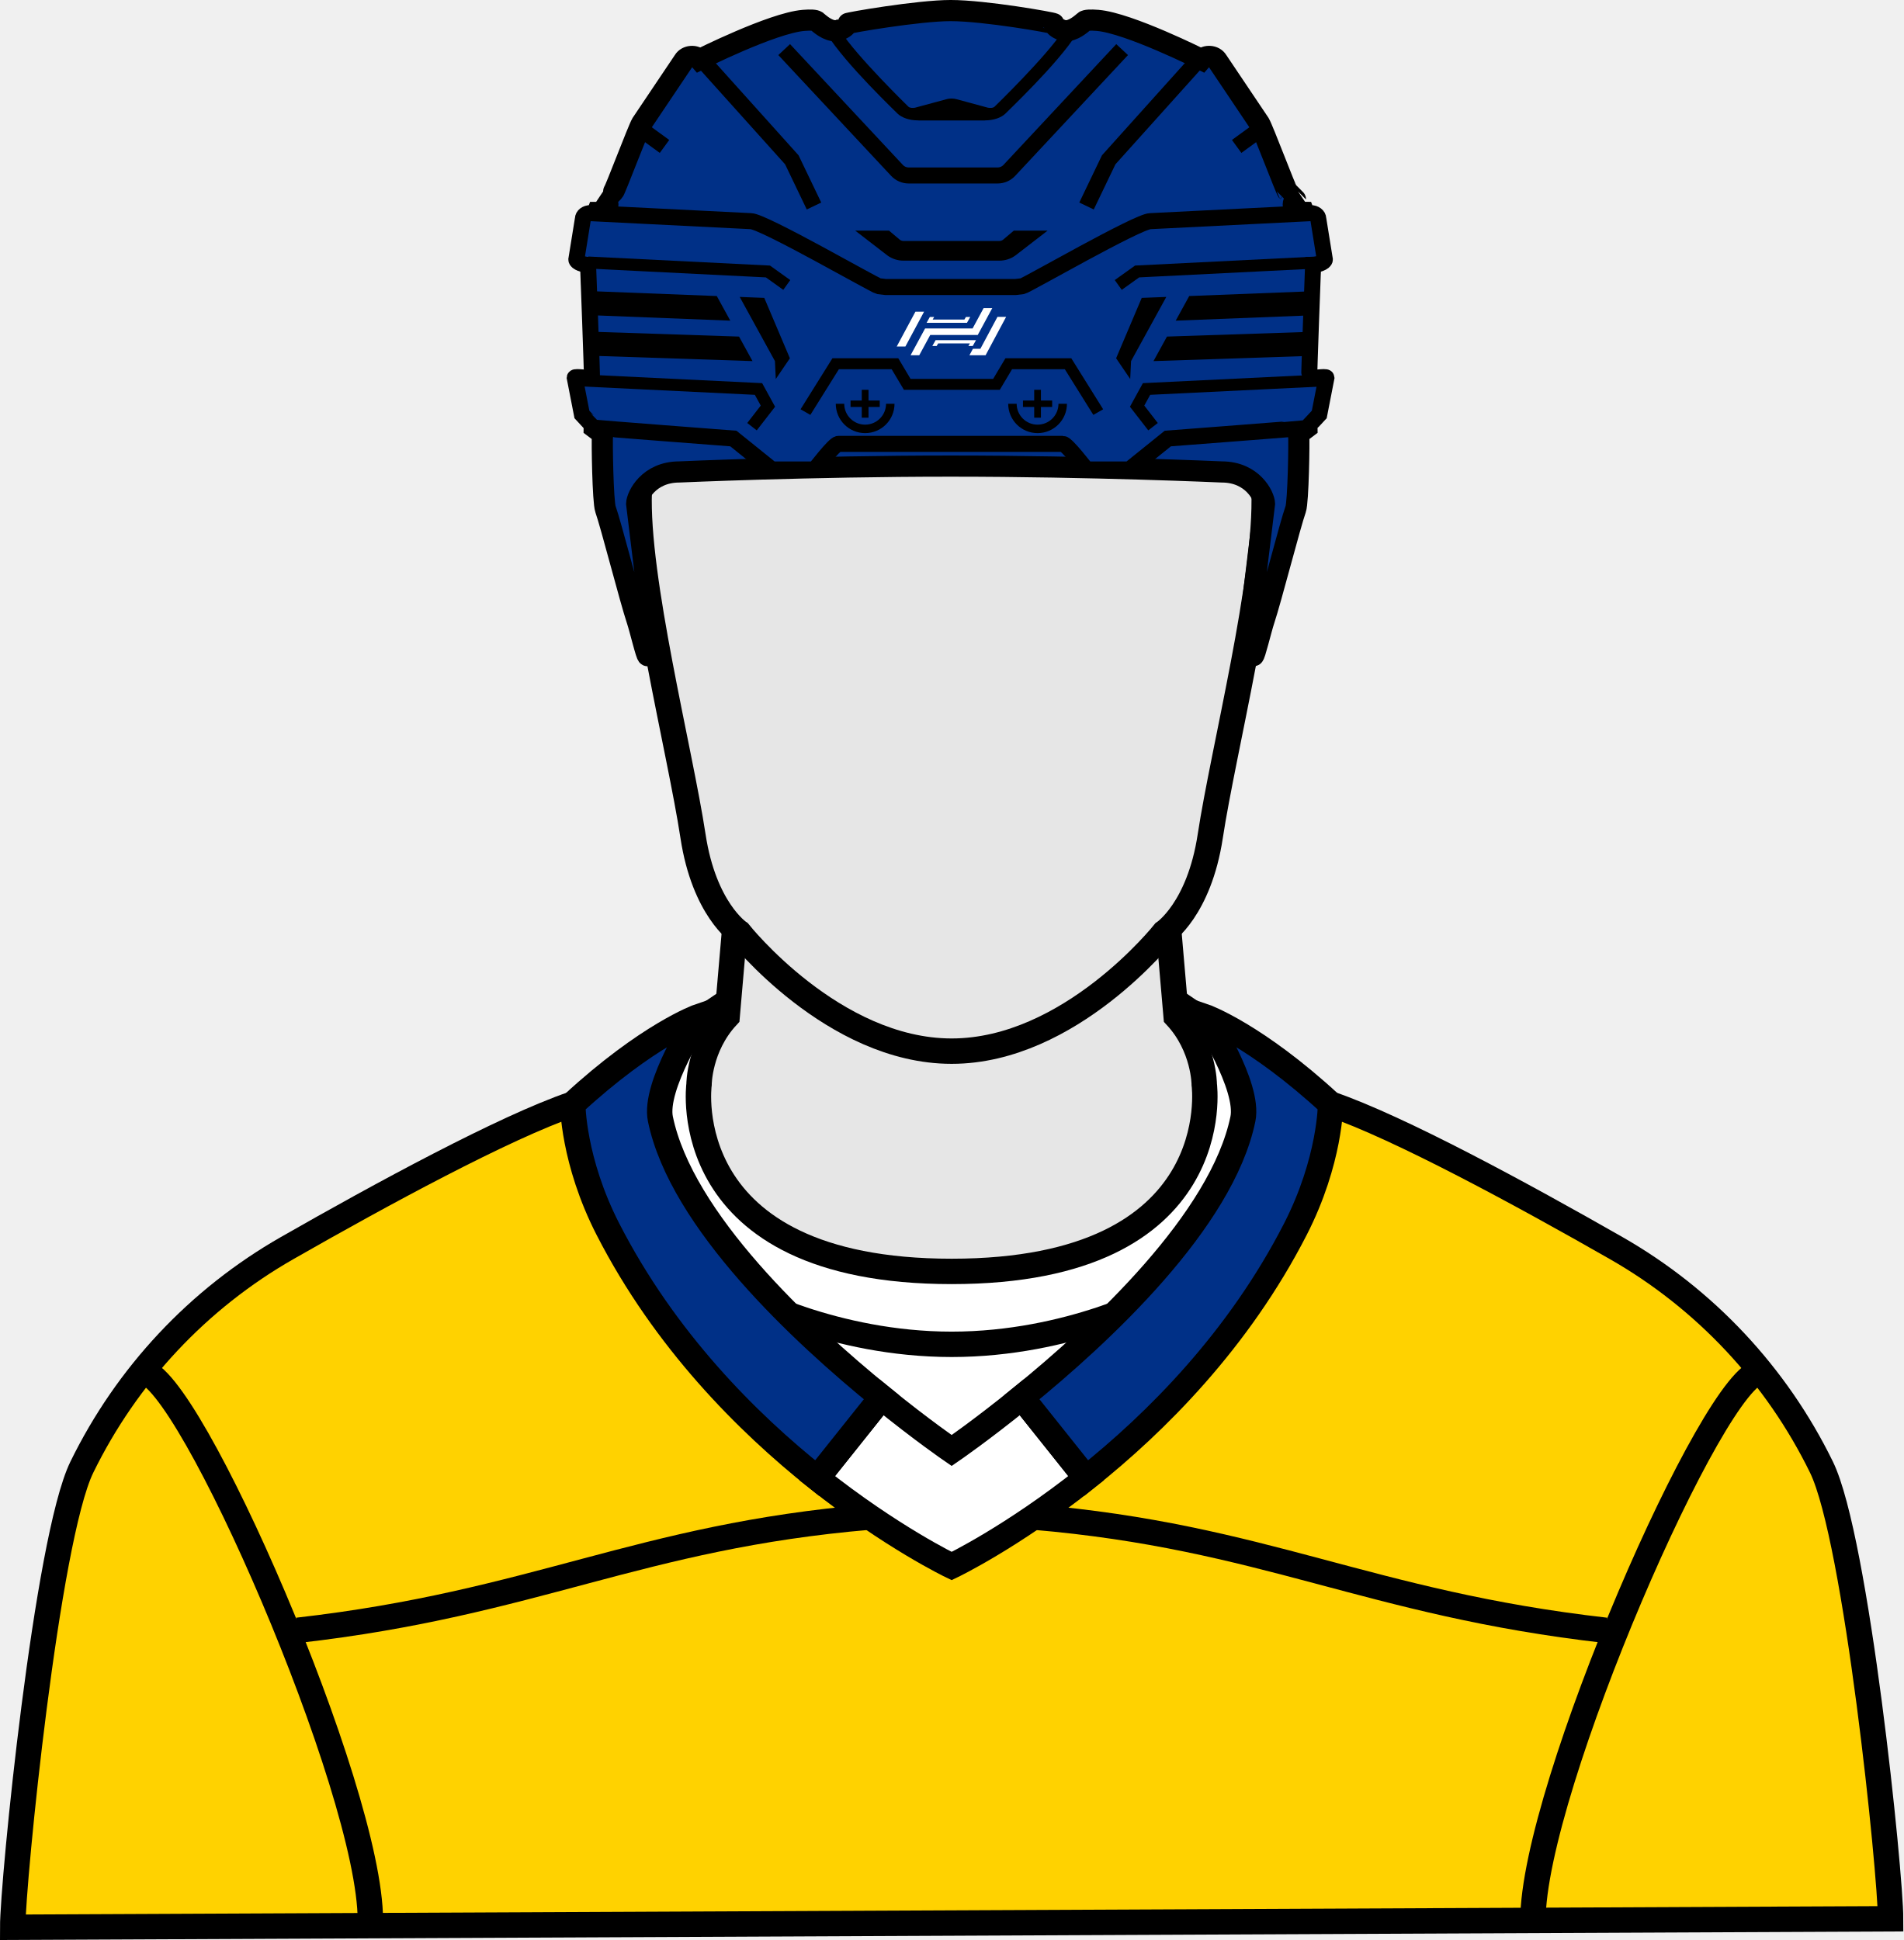
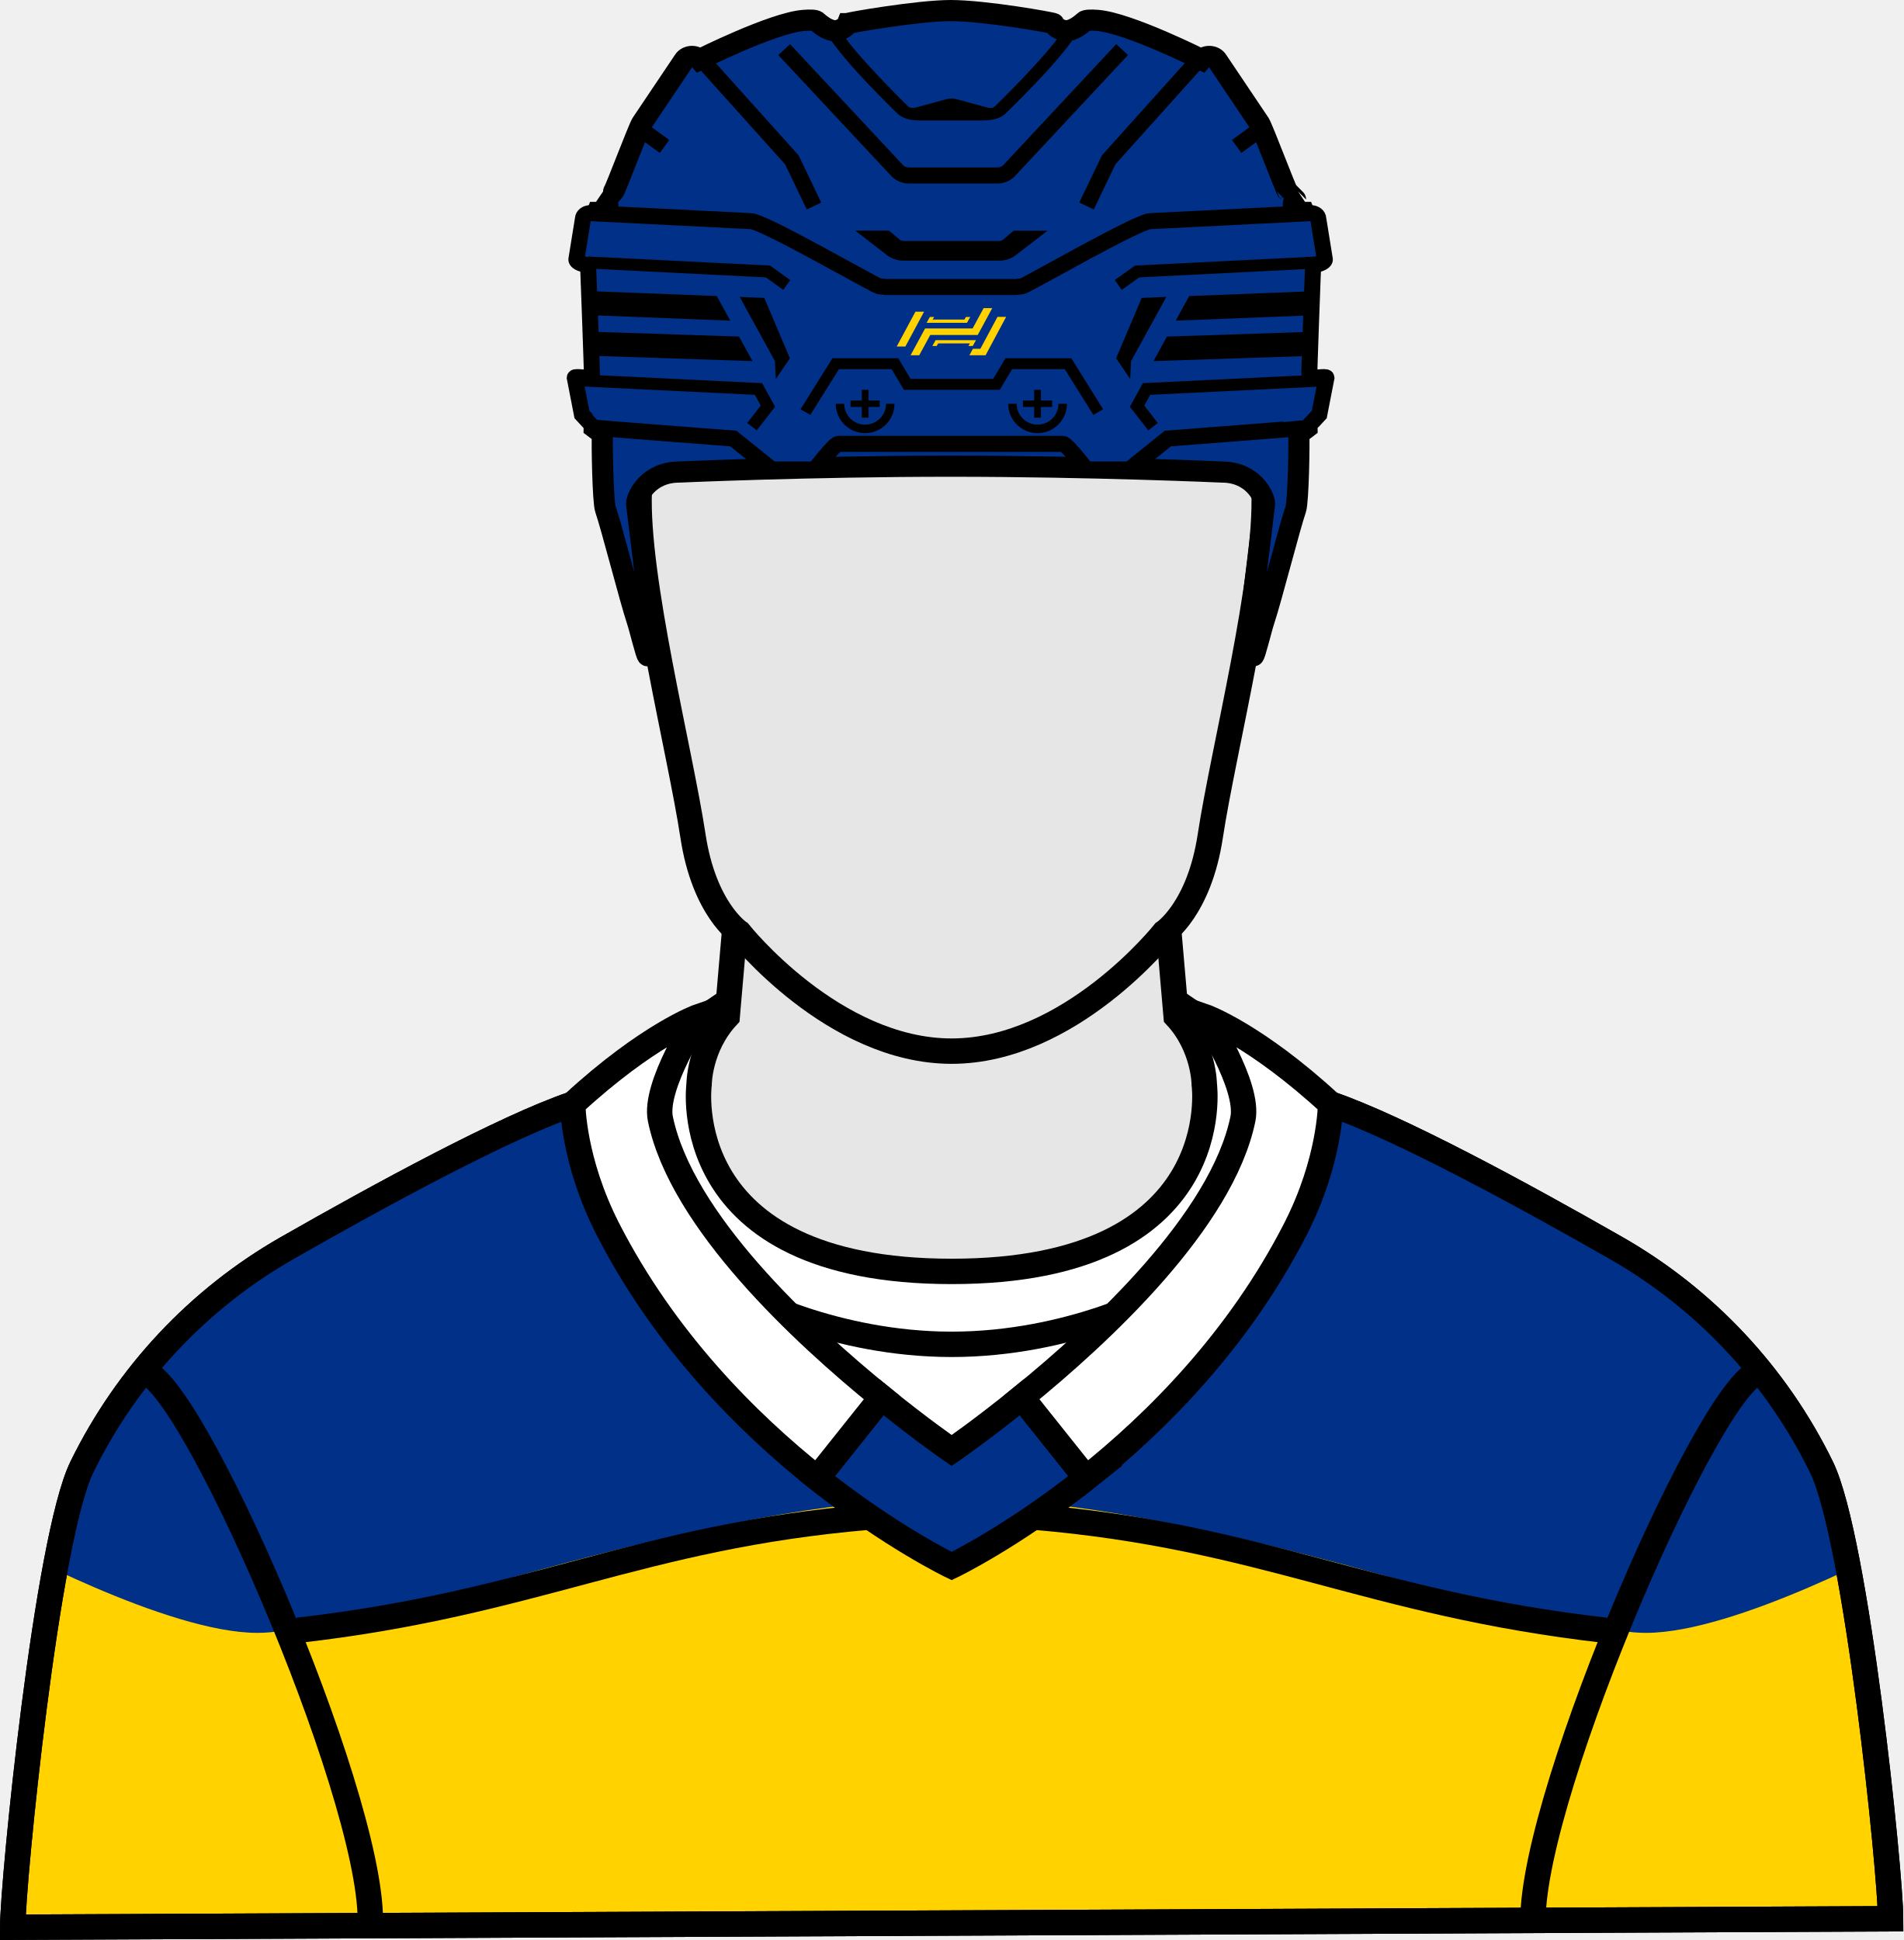
- <svg xmlns="http://www.w3.org/2000/svg" id="Layer_2" data-name="Layer 2" viewBox="0 0 2248.41 2292.33">
+ <svg xmlns="http://www.w3.org/2000/svg" id="Layer_2" data-name="Layer 2" viewBox="0 0 912.17 929.99">
  <defs>
    <style>
      .cls-1 {
+         stroke: #ff0;
+         stroke-width: .41px;
+       }
+ 
+       .cls-1, .cls-2, .cls-3, .cls-4, .cls-5, .cls-6 {
+         fill: none;
+       }
+ 
+       .cls-1, .cls-2, .cls-7, .cls-4, .cls-5, .cls-8, .cls-6, .cls-9, .cls-10, .cls-11, .cls-12 {
+         stroke-miterlimit: 10;
+       }
+ 
+       .cls-13, .cls-7, .cls-8, .cls-12 {
+         fill: #003087;
+       }
+ 
+       .cls-2 {
+         stroke-width: 4.06px;
+       }
+ 
+       .cls-2, .cls-7, .cls-4, .cls-5, .cls-8, .cls-6, .cls-9, .cls-10, .cls-11, .cls-12 {
+         stroke: #000;
+       }
+ 
+       .cls-14, .cls-10 {
+         fill: #ffd200;
+       }
+ 
+       .cls-7, .cls-4, .cls-9, .cls-10, .cls-11 {
+         stroke-width: 12.17px;
+       }
+ 
+       .cls-5 {
+         stroke-width: 5.76px;
+       }
+ 
+       .cls-8, .cls-6 {
+         stroke-width: 7.68px;
+       }
+ 
+       .cls-9 {
        fill: #e6e6e6;
      }

-       .cls-1, .cls-2, .cls-3, .cls-4, .cls-5, .cls-6, .cls-7, .cls-8, .cls-9, .cls-10, .cls-11 {
-         stroke-miterlimit: 10;
-       }
- 
-       .cls-1, .cls-3, .cls-4, .cls-5, .cls-6, .cls-7, .cls-8, .cls-9, .cls-10, .cls-11 {
-         stroke: #000;
-       }
- 
-       .cls-1, .cls-4, .cls-7, .cls-10, .cls-11 {
-         stroke-width: 30px;
-       }
- 
-       .cls-12, .cls-11 {
+       .cls-11 {
        fill: #fff;
      }

-       .cls-2 {
-         stroke: #ff0;
+       .cls-15 {
+         clip-path: url(#clippath);
      }

-       .cls-2, .cls-13, .cls-6, .cls-7, .cls-8, .cls-9 {
-         fill: none;
-       }
- 
-       .cls-3 {
-         stroke-width: 25px;
-       }
- 
-       .cls-3, .cls-4, .cls-5 {
-         fill: #003087;
-       }
- 
-       .cls-5, .cls-9 {
-         stroke-width: 18.94px;
-       }
- 
-       .cls-6 {
-         stroke-width: 10px;
-       }
- 
-       .cls-8 {
-         stroke-width: 14.2px;
-       }
- 
-       .cls-10 {
-         fill: #ffd200;
+       .cls-12 {
+         stroke-width: 10.14px;
      }
    </style>
+     <clipPath id="clippath">
+       <path class="cls-4" d="M637.68,529.24c32.92,11.3,91.77,43.28,136.87,69.05,42.59,24.33,76.84,60.93,98.39,104.99,16.86,34.47,33.15,195.06,33.15,216.53l-900,4.06c0-21.47,16.3-186.12,33.15-220.59,21.55-44.06,55.8-80.66,98.39-104.99,45.1-25.77,103.95-57.75,136.87-69.05l19.71,11.26,54.3,98.54,107.59,87.28,121.07-99.95,42.23-97.13h18.3Z" />
+     </clipPath>
  </defs>
-   <g id="Layer_1-2" data-name="Layer 1">
+   <g id="Layer_2-2" data-name="Layer 2">
    <g id="MOE">
      <g>
-         <path class="cls-10" d="M1571.82,1304.53c81.15,27.86,226.2,106.69,337.37,170.21,104.97,59.97,189.4,150.19,242.51,258.8,41.55,84.97,81.71,480.8,81.71,533.73l-2218.41,10c0-52.93,40.17-458.76,81.72-543.73,53.11-108.61,137.53-198.83,242.51-258.8,111.17-63.52,256.22-142.35,337.36-170.21l48.58,27.76,133.84,242.89,265.2,215.13,298.42-246.36,104.09-239.42h45.11Z" />
+         <path class="cls-10" d="M637.68,529.24c32.92,11.3,91.77,43.28,136.87,69.05,42.59,24.33,76.84,60.93,98.39,104.99,16.86,34.47,33.15,195.06,33.15,216.53l-900,4.06c0-21.47,16.3-186.12,33.15-220.59,21.55-44.06,55.8-80.66,98.39-104.99,45.1-25.77,103.95-57.75,136.87-69.05l19.71,11.26,54.3,98.54,107.59,87.28,121.07-99.95,42.23-97.13h18.3Z" />
        <g>
-           <path class="cls-7" d="M2080.24,1620.91c-53.67,0-269.35,493.35-269.35,648.36" />
-           <path class="cls-7" d="M1220.86,1792.57c273.48,23.19,394.92,101.84,676.07,133.84" />
-           <path class="cls-7" d="M168.18,1620.91c53.67,0,269.35,493.35,269.35,648.36" />
-           <path class="cls-7" d="M1027.56,1792.57c-273.48,23.19-394.92,101.84-676.07,133.84" />
+           <g class="cls-15">
+             <path class="cls-13" d="M788.82,782.76c-4.09,0-7.96-.35-11.5-1.05-30.08-5.89-65.64-12.88-103.3-23.45-58.93-16.54-125.67-33.29-179.7-38.02h-76.47c-54.03,4.73-120.77,21.47-179.7,38.02-37.65,10.57-73.22,17.56-103.3,23.45-3.54.7-7.41,1.05-11.5,1.05-43,0-121.3-42.26-130.09-47.08l-22.12-12.13,99.93-147.94,221.33-126.27h327.37l221.33,126.27,99.93,147.94-22.12,12.13c-8.79,4.82-87.09,47.08-130.09,47.08Z" />
+           </g>
+           <path class="cls-4" d="M637.68,529.24c32.92,11.3,91.77,43.28,136.87,69.05,42.59,24.33,76.84,60.93,98.39,104.99,16.86,34.47,33.15,195.06,33.15,216.53l-900,4.06c0-21.47,16.3-186.12,33.15-220.59,21.55-44.06,55.8-80.66,98.39-104.99,45.1-25.77,103.95-57.75,136.87-69.05l19.71,11.26,54.3,98.54,107.59,87.28,121.07-99.95,42.23-97.13h18.3Z" />
        </g>
-         <polygon class="cls-11" points="877.85 1530.07 1124.21 1760.81 1370.57 1530.07 877.85 1530.07" />
-         <path class="cls-11" d="M1283.1,1746.61c-87.82,69.88-158.89,103.85-158.89,103.85,0,0-71.08-33.98-158.9-103.85l76.12-95.45c47.79,38.8,82.78,62.81,82.78,62.81,0,0,34.99-24.01,82.77-62.81l76.12,95.45Z" />
-         <path class="cls-2" d="M825.8,1201.02h0" />
-         <path class="cls-2" d="M1422.63,1201.03h-.01" />
-         <path class="cls-11" d="M1387.46,1182.39l25.15,17.1c10.41,7.08,19.23,16.26,25.88,26.94l55.85,89.65-71.7,148.05-52.06,65.93s-106.85,58.41-246.36,58.41c-139.52,0-246.36-58.41-246.36-58.41l-52.06-65.93-71.7-148.05,55.85-89.65c6.66-10.69,15.47-19.86,25.88-26.94l25.15-17.1" />
-         <path class="cls-4" d="M1041.43,1651.16l-76.12,95.45c-82.61-65.72-180.03-163.2-247.08-294.03-41.64-81.26-41.64-148.05-41.64-148.05,88.65-81.77,148.27-103.18,149.2-103.5-.77,1.18-53.72,82.1-45.64,121.19,24.83,120.09,167.63,252.9,261.28,328.94Z" />
-         <path class="cls-4" d="M1571.82,1304.53s0,66.79-41.64,148.05c-67.05,130.84-164.47,228.31-247.08,294.03l-76.12-95.45c93.65-76.03,236.45-208.84,261.28-328.94,8.08-39.09-44.86-120.01-45.63-121.19.93.32,60.54,21.73,149.19,103.5Z" />
-         <path class="cls-1" d="M1379.01,1080.69l10.39,120.33c33.21,35.84,33.21,80.37,33.21,80.37,0,0,30.07,220.92-298.41,220.92-328.48,0-298.41-220.92-298.41-220.92,0,0,0-44.53,33.21-80.37l10.39-120.33" />
-         <path class="cls-1" d="M1124.19,1242.05c140.16,0,251.08-140.17,251.08-140.17,0,0,41.3-27.38,54.44-113.88,15.48-101.9,67.43-304.36,63.51-407.36-2.71-71.4-14.81-227.99-65.7-278.14-56.22-55.4-246.39-87.6-303.33-87.6-56.94,0-247.11,32.2-303.33,87.6-50.89,50.15-62.99,206.74-65.7,278.14-3.92,103,48.03,305.46,63.51,407.36,13.14,86.51,54.44,113.88,54.44,113.88,0,0,110.91,140.17,251.08,140.17Z" />
+         <g>
+           <path class="cls-4" d="M843.95,657.59c-21.77,0-109.27,200.15-109.27,263.04" />
+           <path class="cls-4" d="M495.3,727.24c110.95,9.41,160.22,41.32,274.28,54.3" />
+           <path class="cls-4" d="M68.23,657.59c21.77,0,109.27,200.15,109.27,263.04" />
+           <path class="cls-4" d="M416.88,727.24c-110.95,9.41-160.22,41.32-274.28,54.3" />
+         </g>
+         <polygon class="cls-11" points="356.14 620.74 456.09 714.35 556.04 620.74 356.14 620.74" />
+         <path class="cls-7" d="M520.55,708.59c-35.63,28.35-64.46,42.13-64.46,42.13,0,0-28.84-13.79-64.47-42.13l30.88-38.72c19.39,15.74,33.58,25.48,33.58,25.48,0,0,14.2-9.74,33.58-25.48l30.88,38.72Z" />
+         <path class="cls-1" d="M335.02,487.25h0" />
+         <path class="cls-1" d="M577.16,487.25h0" />
+         <path class="cls-11" d="M562.89,479.69l10.2,6.94c4.22,2.87,7.8,6.6,10.5,10.93l22.66,36.37-29.09,60.06-21.12,26.75s-43.35,23.7-99.95,23.7c-56.6,0-99.95-23.7-99.95-23.7l-21.12-26.75-29.09-60.06,22.66-36.37c2.7-4.34,6.28-8.06,10.5-10.93l10.2-6.94" />
+         <path class="cls-11" d="M422.5,669.87l-30.88,38.72c-33.51-26.66-73.04-66.21-100.24-119.29-16.89-32.97-16.89-60.06-16.89-60.06,35.96-33.17,60.15-41.86,60.53-41.99-.31.48-21.79,33.31-18.52,49.17,10.07,48.72,68.01,102.6,106,133.45Z" />
+         <path class="cls-11" d="M637.68,529.24s0,27.1-16.89,60.06c-27.2,53.08-66.72,92.62-100.24,119.29l-30.88-38.72c37.99-30.84,95.93-84.73,106-133.45,3.28-15.86-18.2-48.69-18.51-49.17.38.13,24.56,8.82,60.53,41.99Z" />
+         <path class="cls-9" d="M559.46,438.43l4.22,48.82c13.47,14.54,13.48,32.61,13.48,32.61,0,0,12.2,89.62-121.06,89.62-133.26,0-121.06-89.62-121.06-89.62,0,0,0-18.07,13.48-32.61l4.22-48.82" />
+         <path class="cls-9" d="M456.08,503.89c56.86,0,101.86-56.86,101.86-56.86,0,0,16.76-11.11,22.09-46.2,6.28-41.34,27.36-123.48,25.77-165.26-1.1-28.97-6.01-92.49-26.66-112.84-22.81-22.48-99.96-35.54-123.06-35.54-23.1,0-100.25,13.06-123.06,35.54-20.65,20.35-25.55,83.88-26.66,112.84-1.59,41.78,19.49,123.92,25.77,165.26,5.33,35.1,22.09,46.2,22.09,46.2,0,0,45,56.86,101.86,56.86Z" />
      </g>
      <g>
-         <path class="cls-3" d="M1001.03,27.96c-1.17,2.92-4.02,5.52-9.63,7.58-.28.12-.61.24-.89.32-4.16,1.18-8.65.28-13.18-1.93-.51-.24-.98-.51-1.5-.79-.47-.2-.89-.47-1.35-.75-.47-.28-.94-.55-1.4-.87-.47-.28-.89-.59-1.36-.91-.42-.28-.79-.55-1.21-.87-.51-.36-1.03-.75-1.5-1.14-.47-.36-.93-.71-1.36-1.07-.89-.71-1.78-1.46-2.66-2.25v-.08c-1.73-1.54-7.52-1.78-15.8-1.1-36.78,3.08-122.88,46.32-122.88,46.32-4.86-5.56-14.91-4.81-18.55,1.34l-49.87,74.23c-4.11,6.95-31.08,78.5-32.9,80.2,0,0-9.47,9.47-9.47,9.51.33.39,2.15,2.84,2.38,4.06,1.96,10.93-10.75,11.25-12.24,11.25,0,0-17.35,44.76-12.77,44.76h4.38s6.28,127.44,6,130.64l-1.32,78.88,9.77,7.38c-.75,9.17.45,80.31,3.56,89.01,6.38,17.85,29.25,107.11,37.28,131.1,3.56,10.65,11.18,43.02,12.61,41.99l.47-.36c4.35-3.08,6.82-7.58,6.73-12.31l-20.29-166.99c.33-8.92,14.05-37.45,50.55-37.45,0,0,154.13-6.91,318.96-6.91h.76s0,0,0,0h.76s.19,0,.19,0h-3.23s.19,0,.19,0h1.52-.37s.19,0,.19,0h.57s0,0,0,0h.19s0,0,0,0h.76s-3.23,0-3.23,0h.19s.57,0,.57,0h.19s0,0,0,0h.57s.19,0,.19,0h2.67s.19,0,.19,0h.57s0,0,0,0h.76s.19,0,.19,0h-3.23s.19,0,.19,0h1.52-.37s.19,0,.19,0h.57s0,0,0,0h.19s0,0,0,0h.76s-3.23,0-3.23,0h.19s.57,0,.57,0h.19s0,0,0,0h.57s.19,0,.19,0c164.83,0,318.96,6.91,318.96,6.91,36.5,0,50.23,28.53,50.55,37.45l-20.29,166.99c-.09,4.74,2.38,9.23,6.73,12.31l.47.36c1.43,1.03,9.05-31.34,12.61-41.99,8.03-23.99,30.9-113.25,37.28-131.1,3.11-8.71,4.31-79.84,3.56-89.01l9.77-7.38-1.32-78.88c-.28-3.2,6-130.65,6-130.65h4.38c4.58,0-12.77-44.76-12.77-44.76-1.5,0-14.21-.32-12.24-11.25.23-1.22,2.06-3.67,2.38-4.06,0-.04-9.47-9.51-9.47-9.51-1.82-1.7-28.79-73.26-32.9-80.2l-49.87-74.23c-3.65-6.16-13.69-6.91-18.55-1.34,0,0-86.1-43.24-122.88-46.32-8.27-.67-14.07-.43-15.8,1.1v.08c-.89.79-1.78,1.54-2.66,2.25-.42.36-.89.71-1.36,1.07-.47.39-.98.79-1.5,1.14-.42.32-.79.59-1.21.87-.47.32-.89.63-1.36.91-.47.32-.93.59-1.4.87-.47.28-.89.55-1.35.75-.51.28-.98.55-1.5.79-4.53,2.21-9.02,3.12-13.18,1.93-.28-.08-.61-.2-.89-.32-5.61-2.05-8.46-4.66-9.63-7.58-.42-1.07-81.27-15.46-121.91-15.46-37.96,0-121.49,14.39-121.91,15.46Z" />
-         <path class="cls-5" d="M990.27,524.5c-4.55,0-27.65,30.22-27.65,30.22h-50.9l-45.38-36.55s-163.57-12.49-164.37-12.88c-.29-.11-14.54-15.56-14.54-15.56l-8.47-43.46c.22-2.12,19.05,1.57,20.29-.32.44-.73-4.54-132.91-4.54-132.91-4.6,0-13.86-2.85-13.86-6.36l7.76-48.13c0-3.7,3.92-6.7,8.76-6.7l189.56,9.47c14.6,0,145.6,75.55,151.08,76.84l8.39,1h153.1s8.39-1,8.39-1c5.47-1.28,136.48-76.84,151.08-76.84l189.56-9.47c4.84,0,8.76,3,8.76,6.7l7.76,48.13c0,3.52-9.27,6.36-13.86,6.36,0,0-4.98,132.18-4.54,132.91,1.24,1.9,20.07-1.8,20.29.32l-8.47,43.46s-14.25,15.45-14.54,15.56c-.8.39-164.37,12.88-164.37,12.88l-45.38,36.55h-50.9s-23.11-30.22-27.65-30.22h-265.34Z" />
+         <path class="cls-12" d="M406.11,11.34c-.47,1.18-1.63,2.24-3.91,3.07-.11.05-.25.1-.36.13-1.69.48-3.51.11-5.35-.78-.21-.1-.4-.21-.61-.32-.19-.08-.36-.19-.55-.3-.19-.11-.38-.22-.57-.35-.19-.11-.36-.24-.55-.37-.17-.11-.32-.22-.49-.35-.21-.14-.42-.3-.61-.46-.19-.14-.38-.29-.55-.43-.36-.29-.72-.59-1.08-.91v-.03c-.7-.62-3.05-.72-6.41-.45-14.92,1.25-49.85,18.79-49.85,18.79-1.97-2.26-6.05-1.95-7.53.54l-20.23,30.12c-1.67,2.82-12.61,31.85-13.35,32.54,0,0-3.84,3.84-3.84,3.86.13.16.87,1.15.97,1.65.8,4.43-4.36,4.56-4.97,4.56,0,0-7.04,18.16-5.18,18.16h1.78s2.55,51.7,2.43,53l-.53,32,3.96,3c-.31,3.72.18,32.58,1.44,36.11,2.59,7.24,11.87,43.45,15.12,53.19,1.45,4.32,4.53,17.45,5.12,17.04l.19-.14c1.76-1.25,2.77-3.07,2.73-4.99l-8.23-67.75c.13-3.62,5.7-15.19,20.51-15.19,0,0,62.53-2.8,129.4-2.8h.31s0,0,0,0h.31s.08,0,.08,0h-1.31s.08,0,.08,0h.62-.15s.08,0,.08,0h.23s0,0,0,0h.08s0,0,0,0h.31s-1.31,0-1.31,0h.08s.23,0,.23,0h.08s0,0,0,0h.23s.08,0,.08,0h1.08s.08,0,.08,0h.23s0,0,0,0h.31s.08,0,.08,0h-1.31s.08,0,.08,0h.62-.15s.08,0,.08,0h.23s0,0,0,0h.08s0,0,0,0h.31s-1.31,0-1.31,0h.08s.23,0,.23,0h.08s0,0,0,0h.23s.08,0,.08,0c66.87,0,129.4,2.8,129.4,2.8,14.81,0,20.38,11.58,20.51,15.19l-8.23,67.75c-.04,1.92.97,3.75,2.73,4.99l.19.14c.58.42,3.67-12.71,5.12-17.04,3.26-9.73,12.54-45.95,15.12-53.19,1.26-3.53,1.75-32.39,1.44-36.11l3.96-3-.53-32c-.11-1.3,2.43-53,2.43-53h1.78c1.86,0-5.18-18.16-5.18-18.16-.61,0-5.76-.13-4.97-4.56.09-.5.83-1.49.97-1.65,0-.02-3.84-3.86-3.84-3.86-.74-.69-11.68-29.72-13.35-32.54l-20.23-30.12c-1.48-2.5-5.56-2.8-7.53-.54,0,0-34.93-17.54-49.85-18.79-3.36-.27-5.71-.18-6.41.45v.03c-.36.32-.72.62-1.08.91-.17.14-.36.29-.55.43-.19.16-.4.32-.61.46-.17.13-.32.24-.49.35-.19.13-.36.26-.55.37-.19.13-.38.24-.57.35-.19.11-.36.22-.55.3-.21.11-.4.22-.61.32-1.84.9-3.66,1.26-5.35.78-.11-.03-.25-.08-.36-.13-2.28-.83-3.43-1.89-3.91-3.07-.17-.43-32.97-6.27-49.46-6.27-15.4,0-49.29,5.84-49.46,6.27Z" />
+         <path class="cls-8" d="M401.75,212.79c-1.84,0-11.22,12.26-11.22,12.26h-20.65l-18.41-14.83s-66.36-5.07-66.68-5.23c-.12-.05-5.9-6.31-5.9-6.31l-3.43-17.63c.09-.86,7.73.64,8.23-.13.18-.29-1.84-53.92-1.84-53.92-1.86,0-5.62-1.15-5.62-2.58l3.15-19.53c0-1.5,1.59-2.72,3.55-2.72l76.91,3.84c5.92,0,59.07,30.65,61.29,31.17l3.4.41h62.11s3.4-.41,3.4-.41c2.22-.52,55.37-31.17,61.29-31.17l76.91-3.84c1.96,0,3.55,1.22,3.55,2.72l3.15,19.53c0,1.43-3.76,2.58-5.62,2.58,0,0-2.02,53.63-1.84,53.92.5.77,8.14-.73,8.23.13l-3.43,17.63s-5.78,6.27-5.9,6.31c-.33.16-66.68,5.23-66.68,5.23l-18.41,14.83h-20.65s-9.37-12.26-11.22-12.26h-107.65Z" />
        <g id="Logos">
          <g id="White">
-             <polygon class="cls-12" points="1069.55 409.45 1091.62 368.32 1081.4 368.32 1059.32 409.45 1069.55 409.45" />
-             <polygon class="cls-12" points="1178.31 374.44 1158.16 412.11 1149.34 412.11 1145.2 419.78 1164.28 419.78 1188.54 374.44 1178.31 374.44" />
-             <polygon class="cls-12" points="1172.17 364.1 1161.94 364.1 1148.96 388.1 1092.83 388.1 1075.69 419.78 1085.92 419.78 1098.92 395.78 1155.03 395.78 1155.04 395.78 1172.17 364.1" />
-             <polygon class="cls-12" points="1106.5 408.84 1108.3 405.76 1145.79 405.76 1143.98 408.84 1149.1 408.84 1152.97 401.92 1105.25 401.92 1101.38 408.84 1106.5 408.84" />
-             <polygon class="cls-12" points="1141.06 374.53 1139.25 377.61 1101.77 377.61 1103.57 374.53 1098.45 374.53 1094.59 381.45 1142.3 381.45 1146.17 374.53 1141.06 374.53" />
+             <polygon class="cls-14" points="433.91 166.11 442.87 149.43 438.72 149.43 429.76 166.11 433.91 166.11" />
+             <polygon class="cls-14" points="478.04 151.91 469.86 167.19 466.28 167.19 464.6 170.3 472.35 170.3 482.19 151.91 478.04 151.91" />
+             <polygon class="cls-14" points="475.54 147.71 471.4 147.71 466.13 157.45 443.36 157.45 436.4 170.3 440.55 170.3 445.83 160.57 468.59 160.57 468.59 160.57 475.54 147.71" />
+             <polygon class="cls-14" points="448.9 165.86 449.63 164.61 464.84 164.61 464.11 165.86 466.18 165.86 467.75 163.06 448.4 163.06 446.83 165.86 448.9 165.86" />
+             <polygon class="cls-14" points="462.92 151.95 462.19 153.2 446.98 153.2 447.71 151.95 445.64 151.95 444.07 154.75 463.43 154.75 465 151.95 462.92 151.95" />
          </g>
        </g>
-         <path d="M1124.28,142.25h39.3c9.91,0,19.1-3.06,24.24-8.11,18.44-18.09,78.95-76.9,90.59-106.62,0,0-18.79,2.92-22.44,8.59-19.45,30.27-81.07,89.95-81.07,89.95-1.96,1.76-5.52,1.6-7.83,1.2l-36.55-9.89c-1.98-.62-4.06-.93-6.14-.95h-.76c-2.08.02-4.16.33-6.14.95l-36.55,9.89c-2.32.4-5.87.55-7.83-1.2,0,0-61.25-59.62-80.51-89.83-3.59-5.63-22.35-8.51-22.35-8.51,11.63,29.72,71.49,88.33,89.93,106.42,5.14,5.04,14.32,8.11,24.24,8.11h39.3" />
-         <path d="M1084.98,142.25h78.61s-2.37-5.23-2.37-5.23c-.39-.67-28.27-8.09-35.04-9.57-1.01-.22-2.02-.22-3.04,0-6.86,1.47-35.43,8.74-35.78,9.57l-2.37,5.23Z" />
-         <path class="cls-13" d="M1430.47,66.79s5.23.54,7.84,4.95l-155.87,106.45c24.31-45.24,99.76-101.14,112.75-113.9,1.05-1.03,2.63-1.52,4.22-1.31l31.06,3.82Z" />
-         <path class="cls-13" d="M818.26,66.79s-5.23.54-7.84,4.95l155.87,106.45c-24.31-45.24-99.76-101.14-112.75-113.9-1.05-1.03-2.63-1.52-4.22-1.31l-31.06,3.82Z" />
-         <path d="M1197.62,272.54l-12.86,10.85c-1.18.86-2.64,1.34-4.13,1.34h-113.38c-1.49,0-2.96-.48-4.14-1.34l-12.86-10.85h-39.91l37.92,29.27c5.41,3.98,12.15,6.18,18.98,6.18h113.38c6.83,0,13.57-2.19,18.98-6.17l37.92-29.28h-39.91Z" />
-         <polygon points="1039.24 473.28 1025.99 473.28 1025.99 460.61 1018.03 460.61 1018.03 473.28 1004.78 473.28 1004.78 480.88 1018.03 480.88 1018.03 493.55 1025.99 493.55 1025.99 480.88 1039.24 480.88 1039.24 473.28" />
-         <polygon points="1242.93 473.28 1229.67 473.28 1229.67 460.61 1221.72 460.61 1221.72 473.28 1208.46 473.28 1208.46 480.88 1221.72 480.88 1221.72 493.55 1229.67 493.55 1229.67 480.88 1242.93 480.88 1242.93 473.28" />
-         <path d="M1291.59,490.23l-33.71-53.98h-62.3l-14.51,24.37h-113.25l-14.51-24.37h-62.3l-33.71,53.98-11.59-6.61,37.64-60.28h77.81l14.51,24.37h97.55l14.51-24.37h77.81l37.64,60.28-11.59,6.61Z" />
+         <path d="M456.12,57.71h15.95c4.02,0,7.75-1.24,9.83-3.29,7.48-7.34,32.03-31.2,36.75-43.26,0,0-7.62,1.19-9.1,3.49-7.89,12.28-32.89,36.49-32.89,36.49-.8.71-2.24.65-3.18.49l-14.83-4.01c-.8-.25-1.65-.38-2.49-.38h-.31c-.84,0-1.69.13-2.49.38l-14.83,4.01c-.94.16-2.38.22-3.18-.49,0,0-24.85-24.19-32.66-36.44-1.46-2.28-9.07-3.45-9.07-3.45,4.72,12.06,29,35.83,36.48,43.17,2.09,2.05,5.81,3.29,9.83,3.29h15.95" />
+         <path d="M440.17,57.71h31.89s-.96-2.12-.96-2.12c-.16-.27-11.47-3.28-14.22-3.88-.41-.09-.82-.09-1.23,0-2.78.6-14.38,3.54-14.52,3.88l-.96,2.12Z" />
+         <path class="cls-3" d="M580.33,27.1s2.12.22,3.18,2.01l-63.23,43.19c9.86-18.35,40.47-41.03,45.74-46.21.43-.42,1.07-.61,1.71-.53l12.6,1.55Z" />
+         <path class="cls-3" d="M331.96,27.1s-2.12.22-3.18,2.01l63.23,43.19c-9.86-18.35-40.47-41.03-45.74-46.21-.43-.42-1.07-.61-1.71-.53l-12.6,1.55Z" />
+         <path d="M485.87,110.57l-5.22,4.4c-.48.35-1.07.54-1.68.54h-46c-.6,0-1.2-.19-1.68-.55l-5.22-4.4h-16.19l15.38,11.88c2.2,1.62,4.93,2.51,7.7,2.51h46c2.77,0,5.51-.89,7.7-2.5l15.38-11.88h-16.19Z" />
+         <polygon points="421.62 192.01 416.24 192.01 416.24 186.87 413.01 186.87 413.01 192.01 407.63 192.01 407.63 195.09 413.01 195.09 413.01 200.23 416.24 200.23 416.24 195.09 421.62 195.09 421.62 192.01" />
+         <polygon points="504.25 192.01 498.87 192.01 498.87 186.87 495.65 186.87 495.65 192.01 490.27 192.01 490.27 195.09 495.65 195.09 495.65 200.23 498.87 200.23 498.87 195.09 504.25 195.09 504.25 192.01" />
+         <path d="M523.99,198.88l-13.68-21.9h-25.27l-5.89,9.89h-45.94l-5.89-9.89h-25.27l-13.68,21.9-4.7-2.68,15.27-24.45h31.57l5.89,9.89h39.57l5.89-9.89h31.57l15.27,24.45-4.7,2.68Z" />
        <g>
-           <polyline class="cls-9" points="828.99 70.41 935.4 188.82 961.6 243.42" />
-           <polyline class="cls-9" points="1416.14 70.41 1309.73 188.82 1283.53 243.42" />
-           <path class="cls-9" d="M926.37,58.61l133.29,142.75c3.58,3.82,8.58,5.98,13.81,5.98h105.03c5.23,0,10.23-2.17,13.81-5.98l133.29-142.75" />
+           <polyline class="cls-6" points="336.32 28.56 379.49 76.6 390.12 98.75" />
+           <polyline class="cls-6" points="574.52 28.56 531.35 76.6 520.72 98.75" />
+           <path class="cls-6" d="M375.83,23.78l54.07,57.91c1.45,1.55,3.48,2.43,5.6,2.43h42.61c2.12,0,4.15-.88,5.6-2.43l54.07-57.91" />
        </g>
-         <line class="cls-9" x1="747.87" y1="145.98" x2="784.99" y2="173.03" />
-         <line class="cls-9" x1="1498.01" y1="145.98" x2="1460.89" y2="173.03" />
-         <polyline class="cls-8" points="694.7 310.19 907.16 320.78 929.43 336.71" />
-         <polyline class="cls-8" points="678.96 449.1 896.02 459.63 907.16 479.92 888.35 504.18" />
-         <polyline class="cls-8" points="1555.75 310.19 1343.29 320.78 1321.02 336.71" />
-         <polyline class="cls-8" points="1571.49 449.1 1354.43 459.63 1343.29 479.92 1362.1 504.18" />
-         <polygon points="888.95 426.69 697.82 420.32 698.82 391.94 873.04 397.71 888.95 426.69" />
-         <polygon points="862.71 378.89 697.73 372.43 698.91 344.04 846.74 349.8 862.71 378.89" />
-         <polygon points="933.11 423.34 902.85 351.99 873.83 350.86 915.46 426.69 916.45 447.84 933.11 423.34" />
-         <polygon points="1362.64 426.69 1553.78 420.32 1552.78 391.94 1378.56 397.71 1362.64 426.69" />
-         <polygon points="1388.89 378.89 1553.87 372.43 1552.69 344.04 1404.86 349.8 1388.89 378.89" />
-         <polygon points="1318.49 423.34 1348.75 351.99 1377.77 350.86 1336.13 426.69 1335.15 447.84 1318.49 423.34" />
+         <line class="cls-6" x1="303.41" y1="59.22" x2="318.47" y2="70.2" />
+         <line class="cls-6" x1="607.74" y1="59.22" x2="592.68" y2="70.2" />
+         <polyline class="cls-5" points="281.84 125.84 368.03 130.14 377.06 136.6" />
+         <polyline class="cls-5" points="275.45 182.2 363.51 186.47 368.03 194.7 360.4 204.54" />
+         <polyline class="cls-5" points="631.16 125.84 544.97 130.14 535.93 136.6" />
+         <polyline class="cls-5" points="637.55 182.2 549.49 186.47 544.97 194.7 552.6 204.54" />
+         <polygon points="360.65 173.11 283.1 170.52 283.51 159.01 354.19 161.35 360.65 173.11" />
+         <polygon points="350 153.72 283.07 151.09 283.55 139.58 343.52 141.91 350 153.72" />
+         <polygon points="378.56 171.75 366.28 142.8 354.51 142.34 371.4 173.11 371.8 181.69 378.56 171.75" />
+         <polygon points="552.82 173.11 630.36 170.52 629.96 159.01 559.28 161.35 552.82 173.11" />
+         <polygon points="563.47 153.72 630.4 151.09 629.92 139.58 569.95 141.91 563.47 153.72" />
+         <polygon points="534.91 171.75 547.18 142.8 558.96 142.34 542.06 173.11 541.66 181.69 534.91 171.75" />
        <g>
-           <path class="cls-6" d="M992.31,477.08c0,16.4,13.3,29.7,29.7,29.7s29.7-13.3,29.7-29.7" />
-           <path class="cls-6" d="M1255.4,477.08c0,16.4-13.3,29.7-29.7,29.7-16.4,0-29.7-13.3-29.7-29.7" />
+           <path class="cls-2" d="M402.57,193.55c0,6.65,5.39,12.05,12.05,12.05s12.05-5.39,12.05-12.05" />
+           <path class="cls-2" d="M509.31,193.55c0,6.65-5.39,12.05-12.05,12.05-6.65,0-12.05-5.39-12.05-12.05" />
        </g>
      </g>
    </g>
  </g>
</svg>
